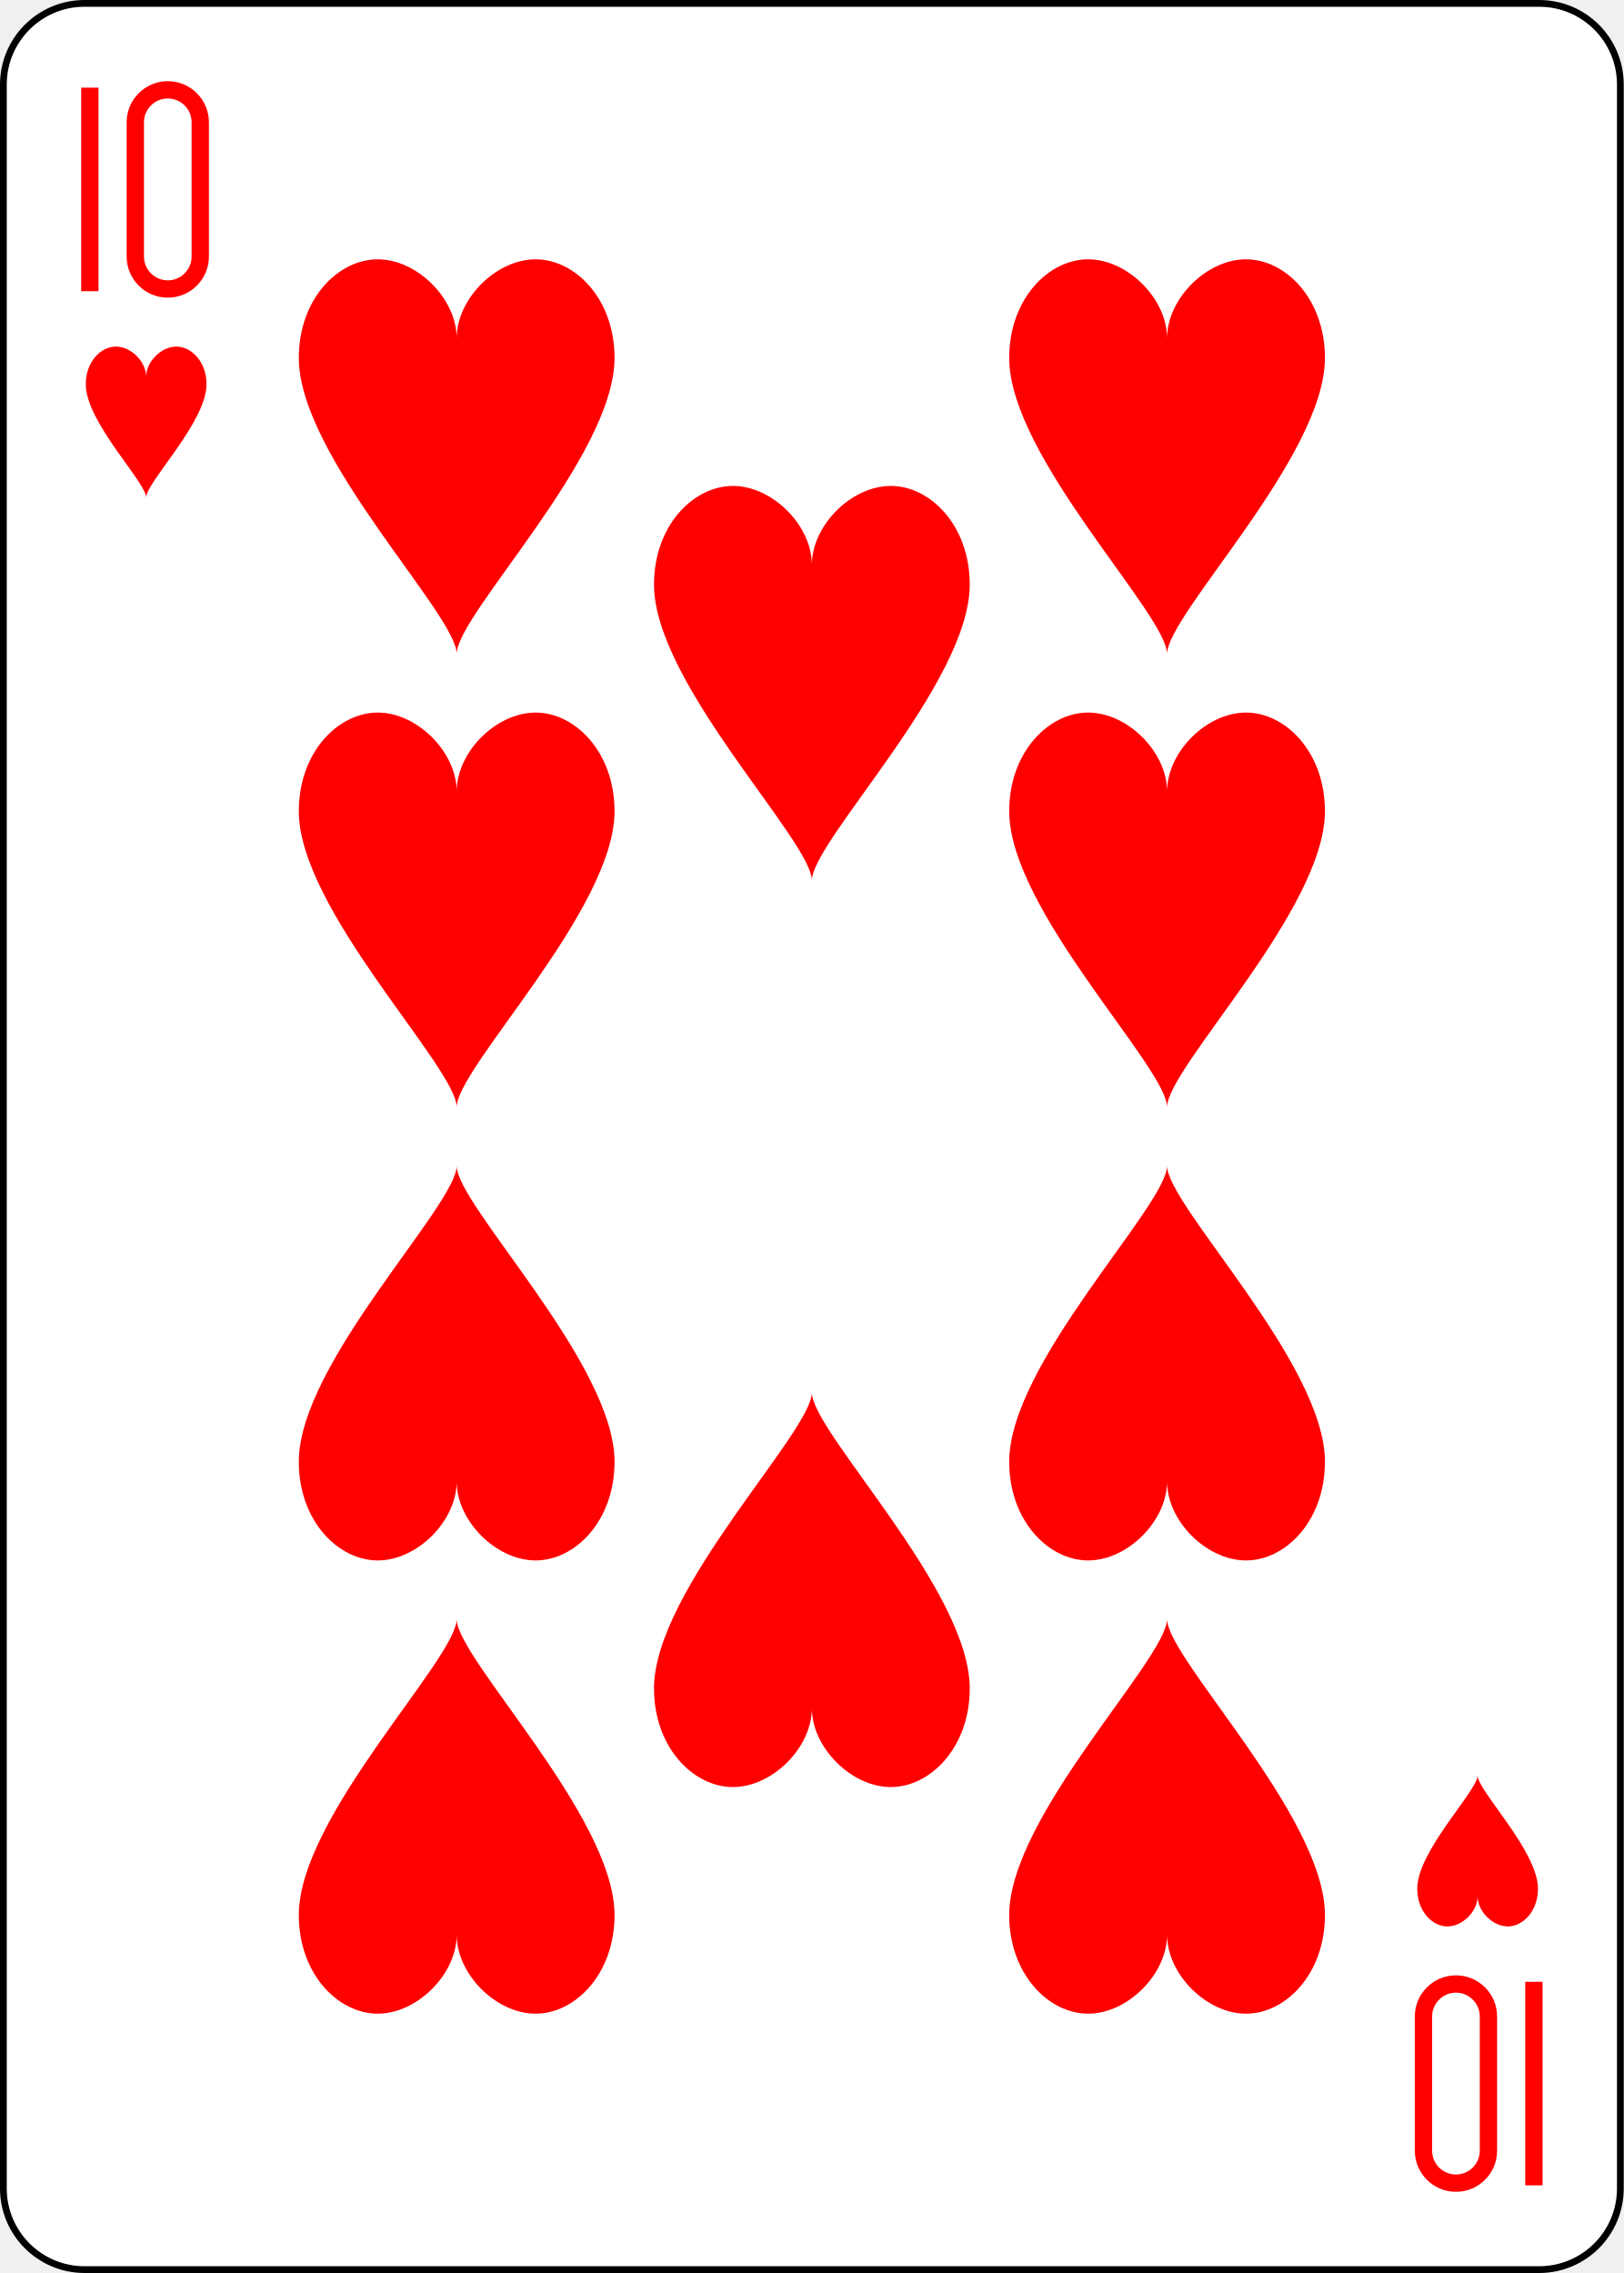
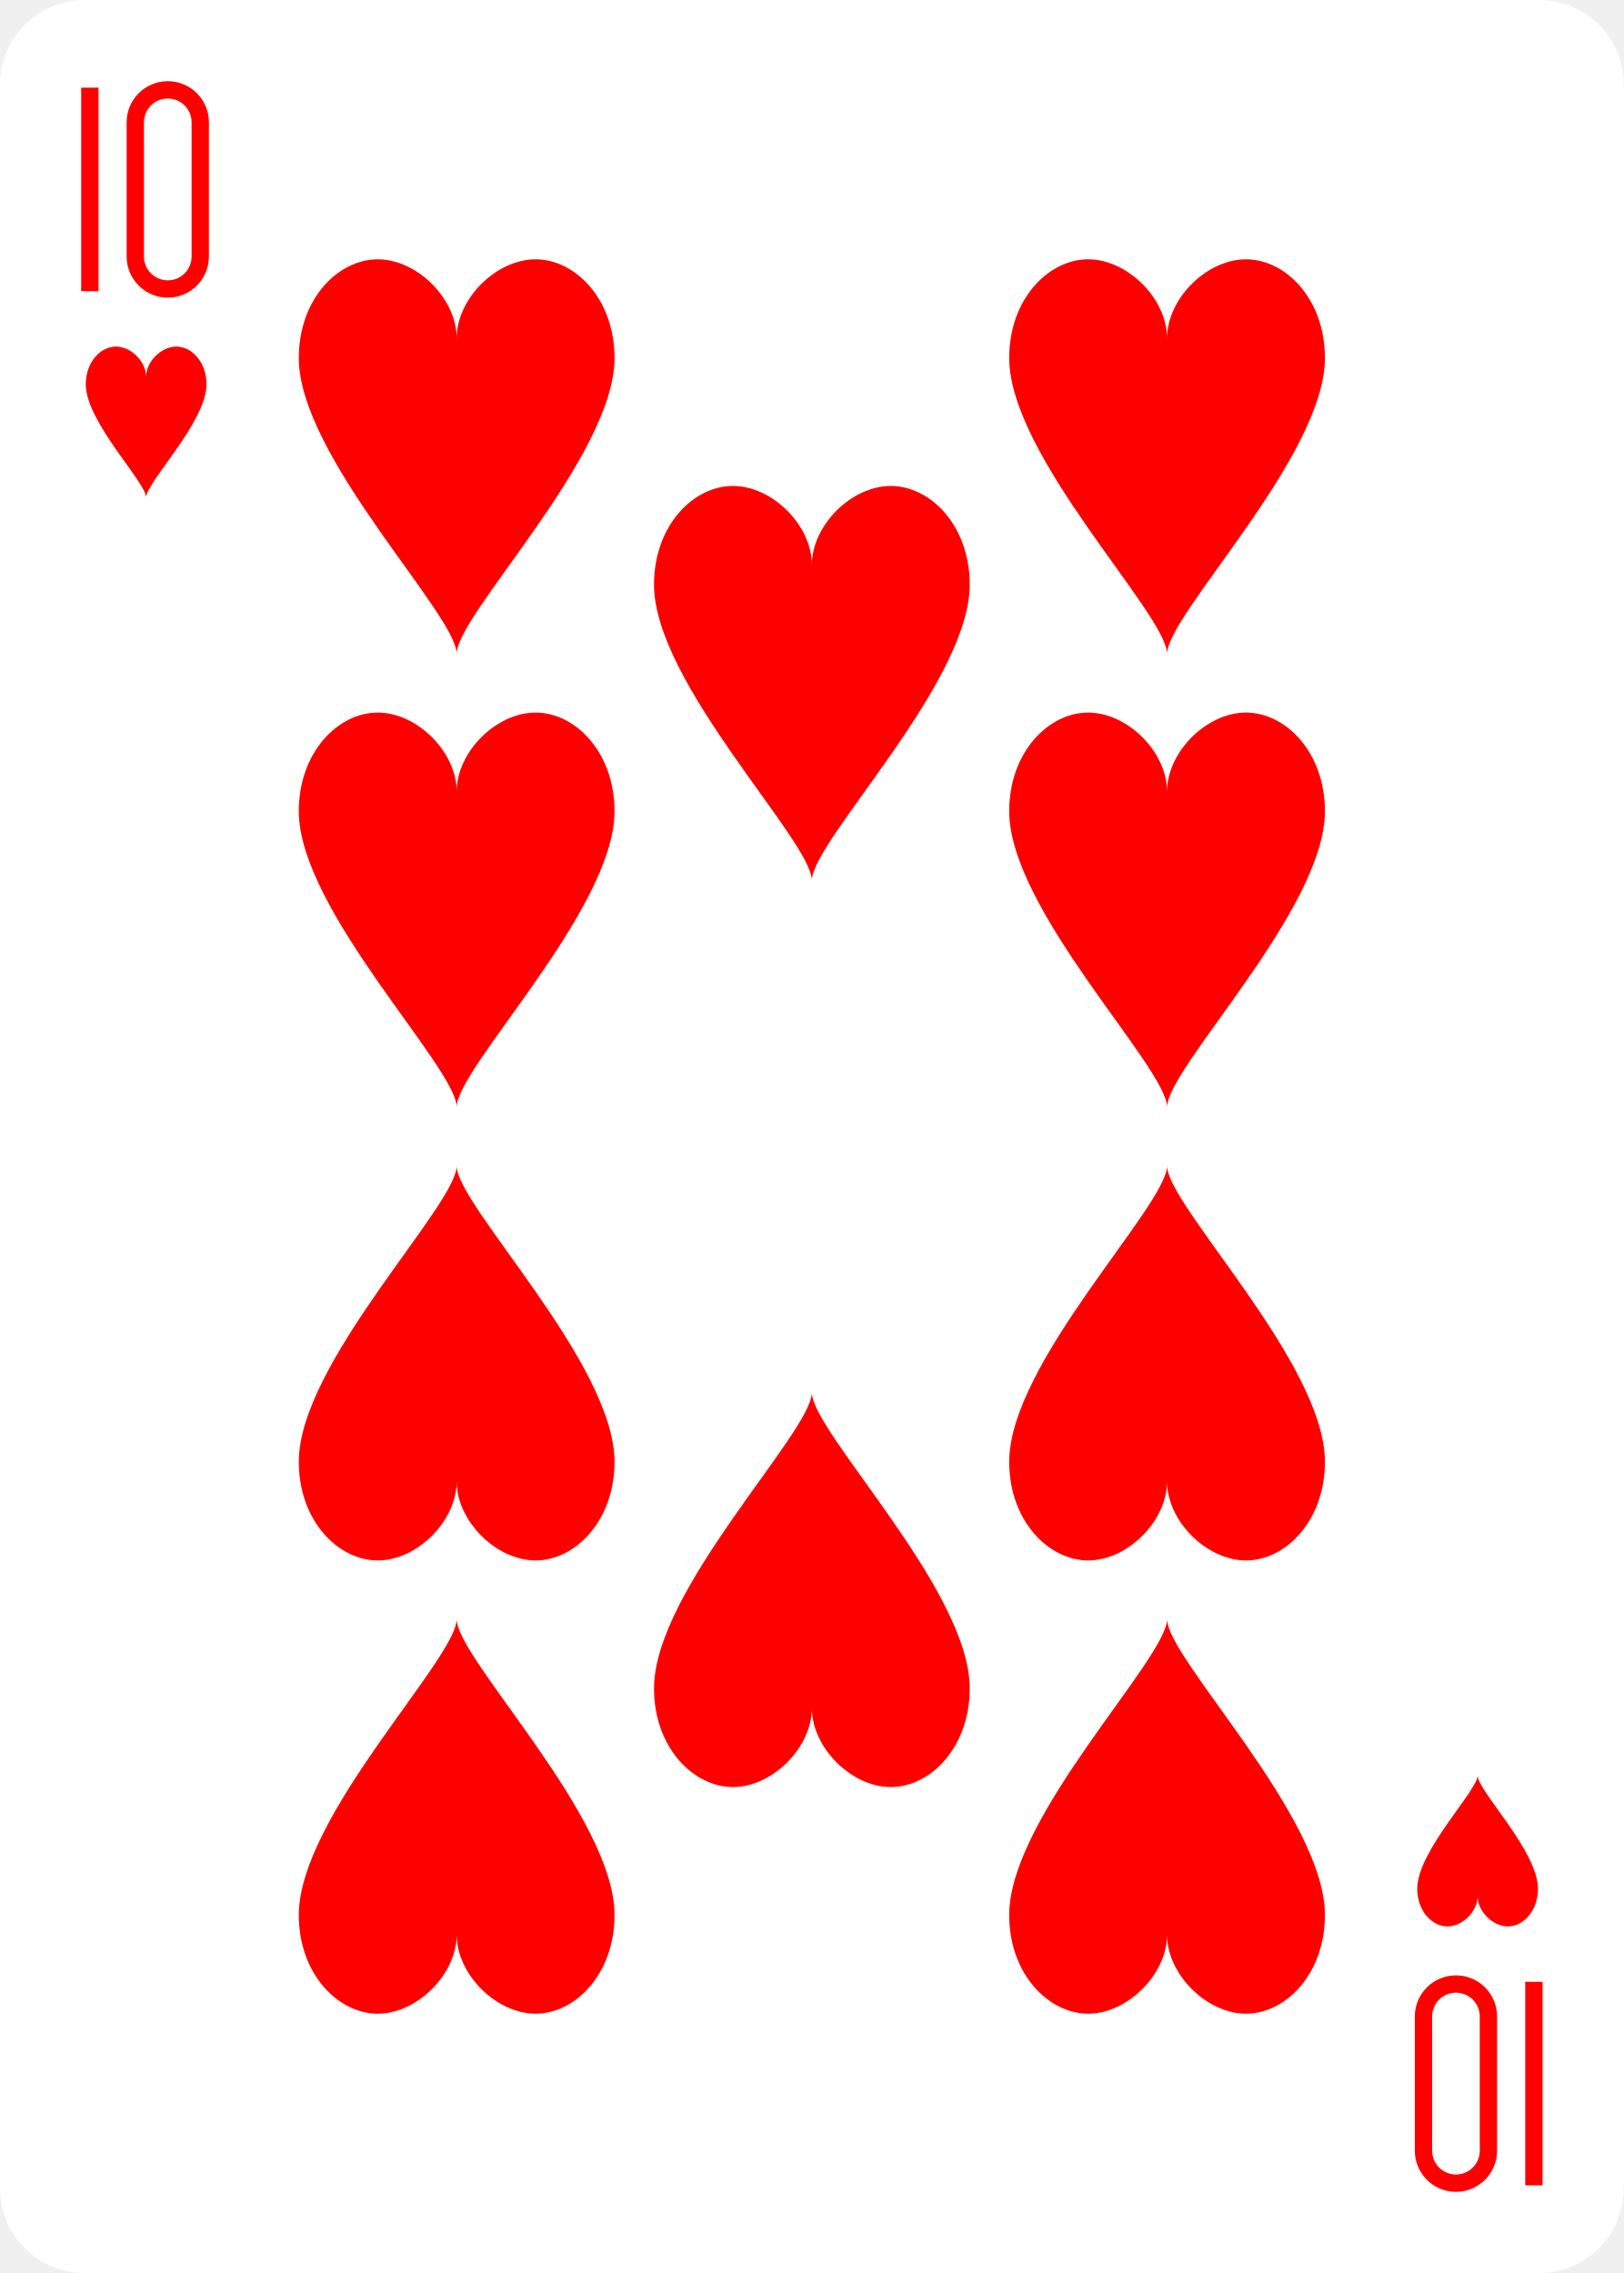
<svg xmlns="http://www.w3.org/2000/svg" xmlns:xlink="http://www.w3.org/1999/xlink" class="card" face="TH" height="13.125in" preserveAspectRatio="none" viewBox="-120 -168 240 336" width="9.375in">
  <style>
    /* CSS pour centrer le SVG dans l'écran */
    svg {
        position: absolute;
        top: 50%;
        left: 50%;
        transform: translate(-50%, -50%);
    }
    body {
        margin: 0;
        overflow: hidden;
    }
</style>
  <defs>
    <symbol id="SHT" viewBox="-600 -600 1200 1200" preserveAspectRatio="xMinYMid">
      <path d="M0 -300C0 -400 100 -500 200 -500C300 -500 400 -400 400 -250C400 0 0 400 0 500C0 400 -400 0 -400 -250C-400 -400 -300 -500 -200 -500C-100 -500 0 -400 -0 -300Z" fill="red" />
    </symbol>
    <symbol id="VHT" viewBox="-500 -500 1000 1000" preserveAspectRatio="xMinYMid">
      <path d="M-260 430L-260 -430M-50 0L-50 -310A150 150 0 0 1 250 -310L250 310A150 150 0 0 1 -50 310Z" stroke="red" stroke-width="80" stroke-linecap="square" stroke-miterlimit="1.5" fill="none" />
    </symbol>
  </defs>
-   <rect width="239" height="335" x="-119.5" y="-167.5" rx="12" ry="12" fill="white" stroke="black" />
+   <rect width="239" height="335" x="-119.5" y="-167.5" rx="12" ry="12" fill="white" stroke="white" />
  <use xlink:href="#VHT" height="32" width="32" x="-114.4" y="-156" />
  <use xlink:href="#SHT" height="26.769" width="26.769" x="-111.784" y="-119" />
  <use xlink:href="#SHT" height="70" width="70" x="-87.501" y="-135.501" />
  <use xlink:href="#SHT" height="70" width="70" x="17.501" y="-135.501" />
  <use xlink:href="#SHT" height="70" width="70" x="-87.501" y="-68.5" />
  <use xlink:href="#SHT" height="70" width="70" x="17.501" y="-68.5" />
  <use xlink:href="#SHT" height="70" width="70" x="-35" y="-102" />
  <g transform="rotate(180)">
    <use xlink:href="#VHT" height="32" width="32" x="-114.4" y="-156" />
    <use xlink:href="#SHT" height="26.769" width="26.769" x="-111.784" y="-119" />
    <use xlink:href="#SHT" height="70" width="70" x="-87.501" y="-135.501" />
    <use xlink:href="#SHT" height="70" width="70" x="17.501" y="-135.501" />
    <use xlink:href="#SHT" height="70" width="70" x="-87.501" y="-68.5" />
    <use xlink:href="#SHT" height="70" width="70" x="17.501" y="-68.5" />
    <use xlink:href="#SHT" height="70" width="70" x="-35" y="-102" />
  </g>
</svg>
